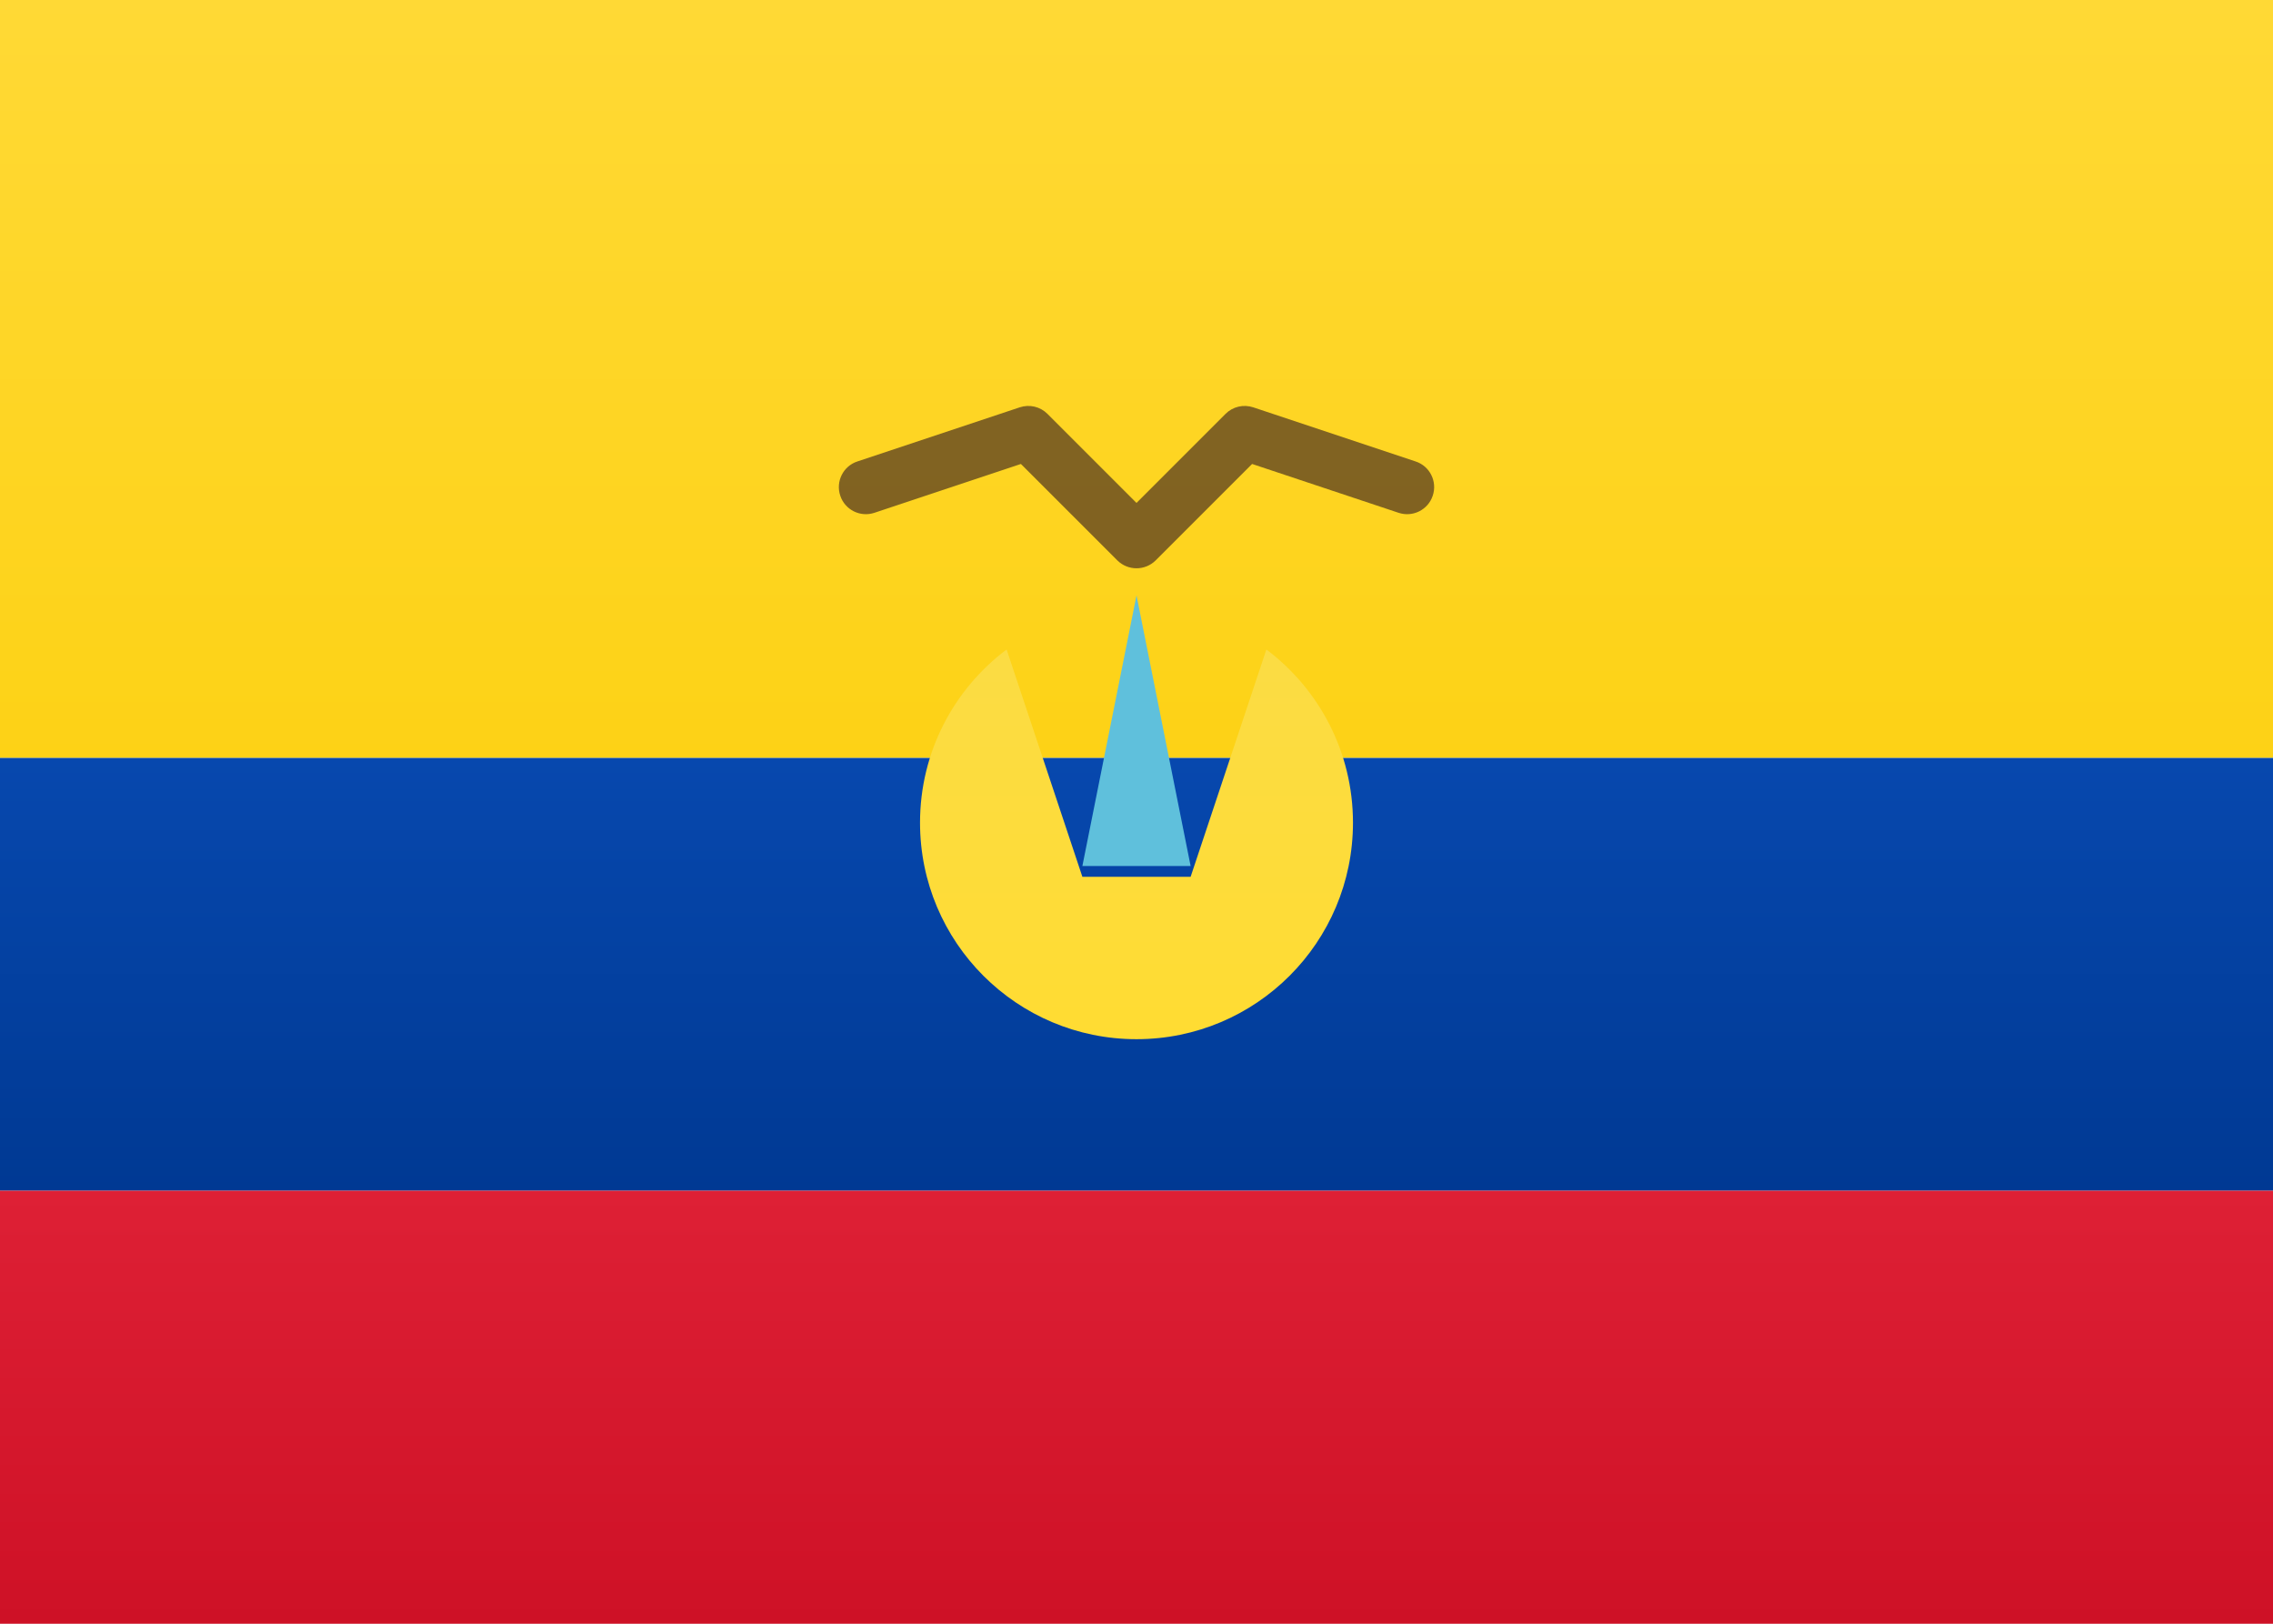
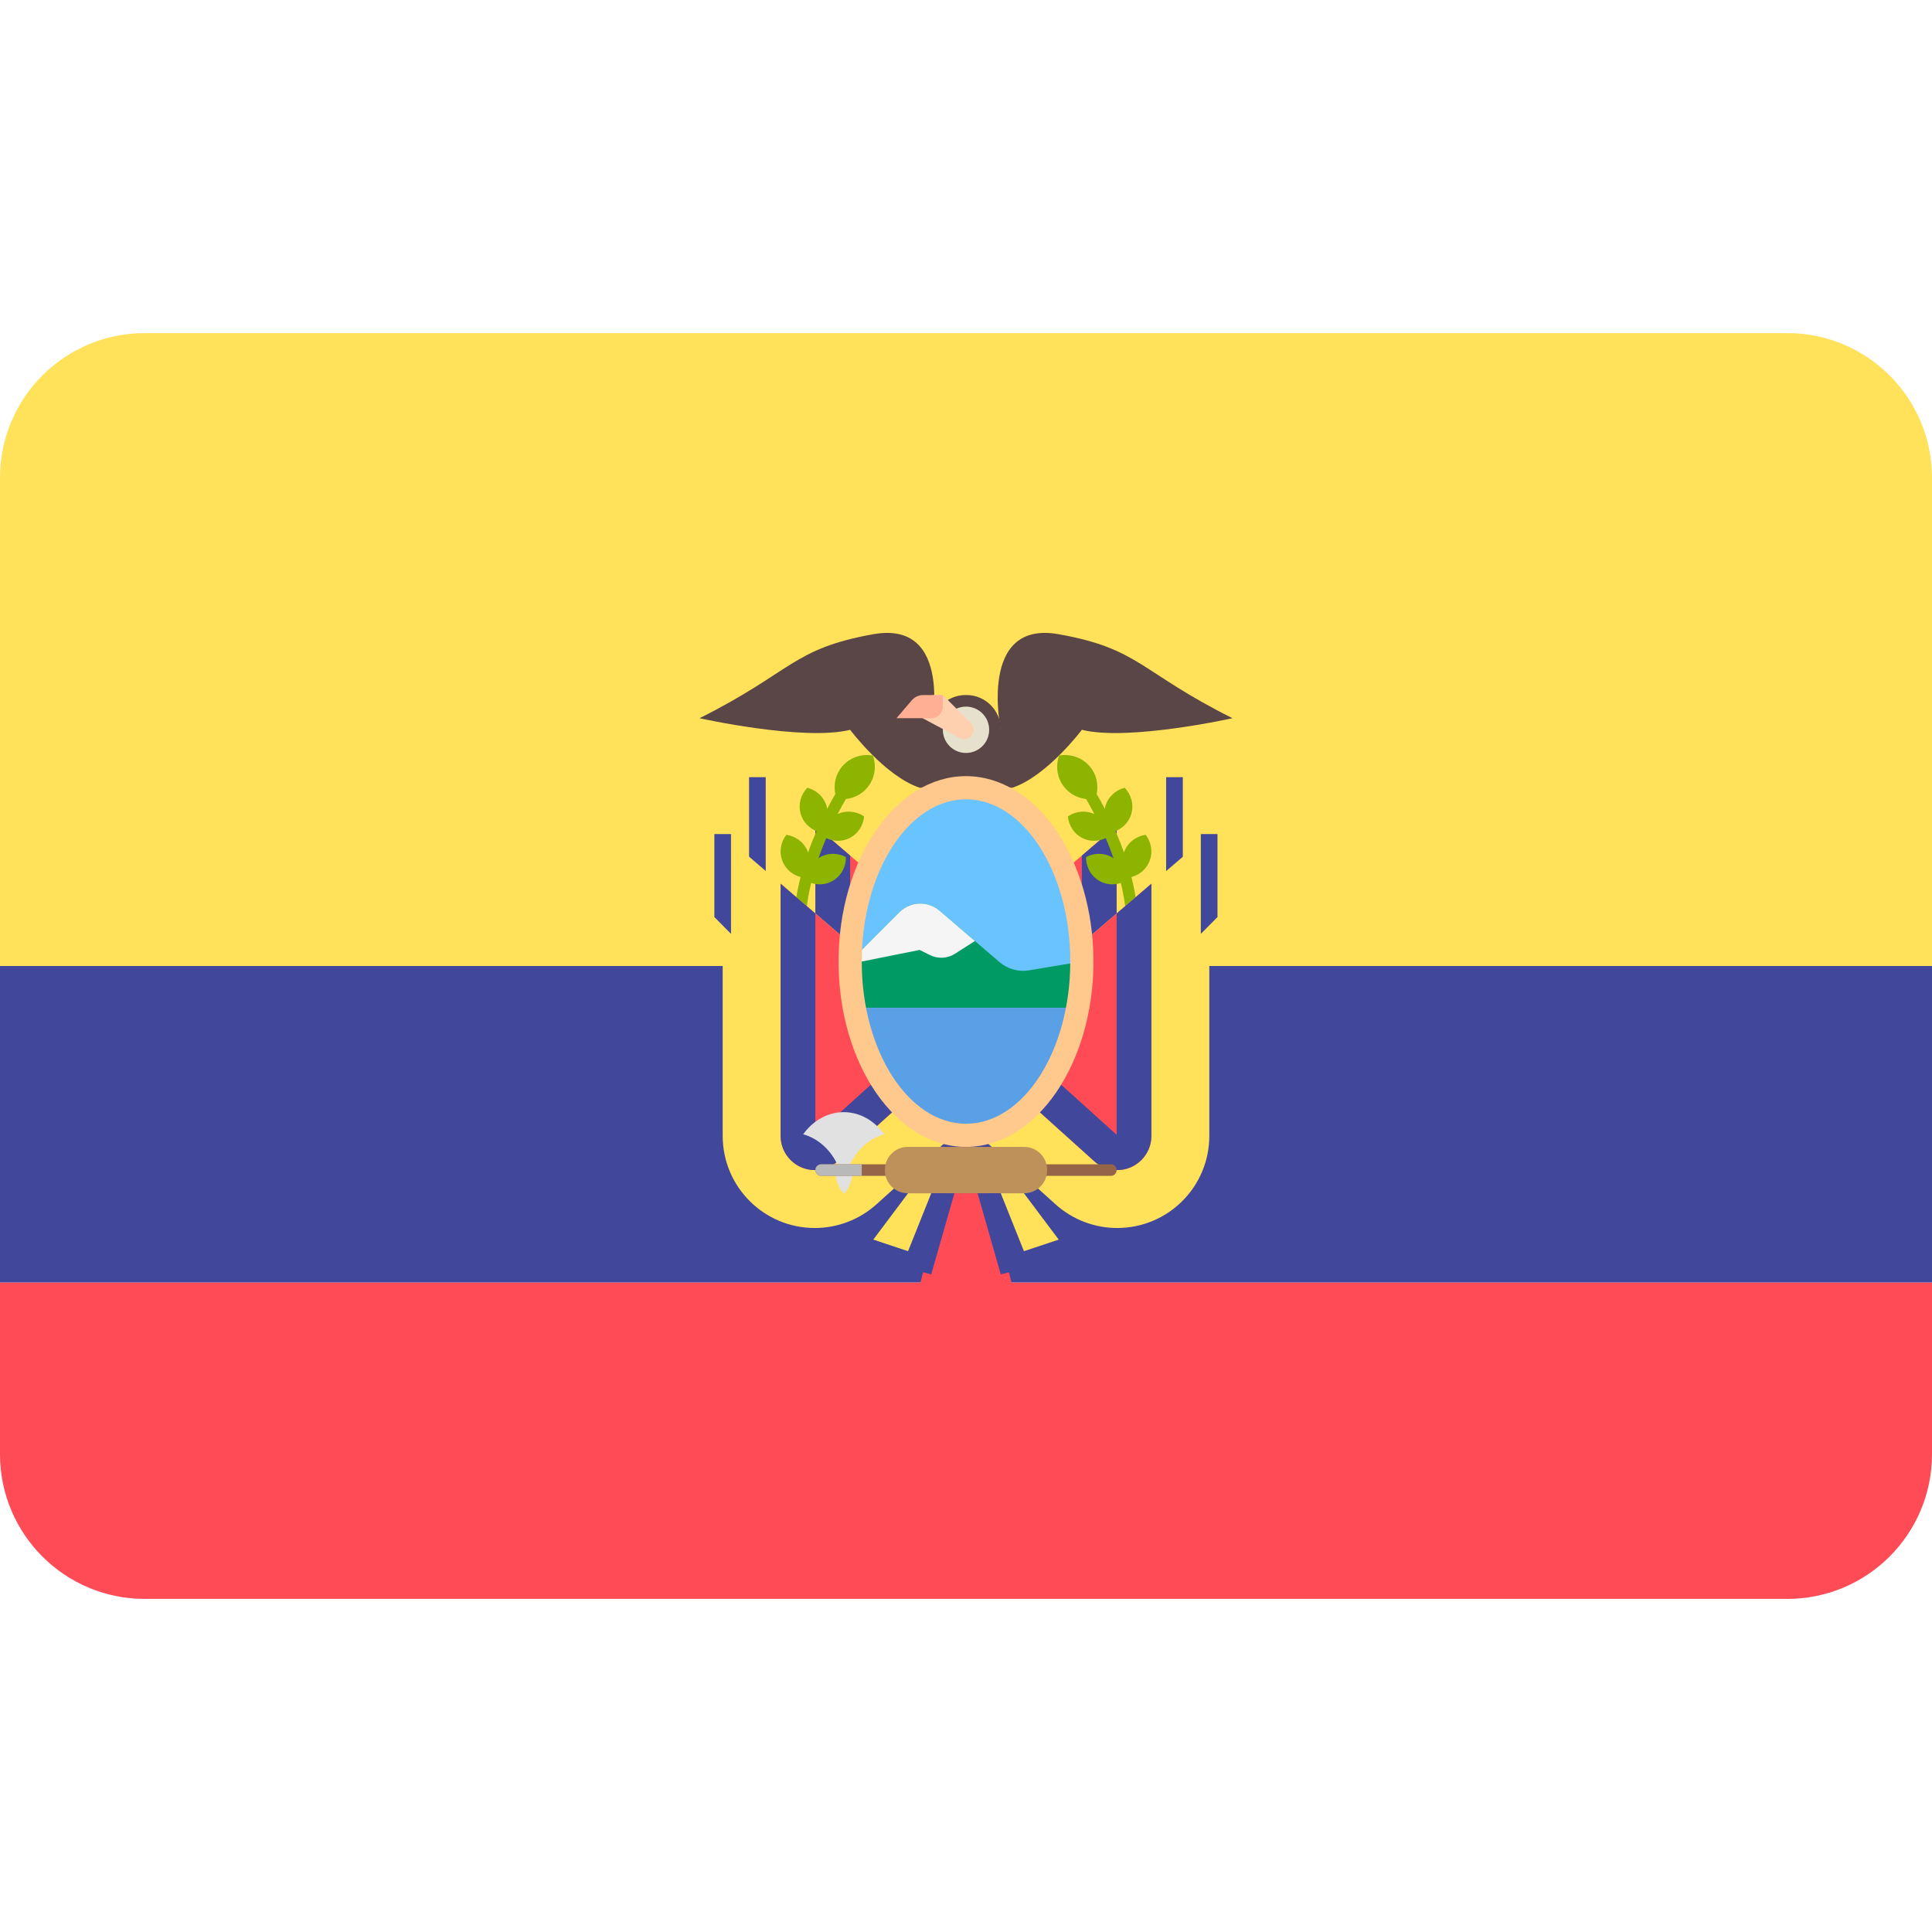
- <svg xmlns="http://www.w3.org/2000/svg" width="21px" height="15px" viewBox="0 0 21 15" version="1.1">
-   <defs>
-     <linearGradient x1="50%" y1="0%" x2="50%" y2="100%" id="linearGradient-1">
-       <stop stop-color="#FFFFFF" offset="0%" />
-       <stop stop-color="#F0F0F0" offset="100%" />
-     </linearGradient>
-     <linearGradient x1="50%" y1="0%" x2="50%" y2="100%" id="linearGradient-2">
-       <stop stop-color="#0748AE" offset="0%" />
-       <stop stop-color="#003993" offset="100%" />
-     </linearGradient>
-     <linearGradient x1="50%" y1="0%" x2="50%" y2="100%" id="linearGradient-3">
-       <stop stop-color="#DE2035" offset="0%" />
-       <stop stop-color="#CE1126" offset="100%" />
-     </linearGradient>
-     <linearGradient x1="50%" y1="0%" x2="50%" y2="100%" id="linearGradient-4">
-       <stop stop-color="#FFD935" offset="0%" />
-       <stop stop-color="#FDD216" offset="100%" />
-     </linearGradient>
-     <linearGradient x1="50%" y1="0%" x2="50%" y2="100%" id="linearGradient-5">
-       <stop stop-color="#FBDC44" offset="0%" />
-       <stop stop-color="#FFDC32" offset="100%" />
-     </linearGradient>
-   </defs>
-   <g id="Symbols" stroke="none" stroke-width="1" fill="none" fill-rule="evenodd">
-     <g id="EC">
-       <rect id="FlagBackground" fill="url(#linearGradient-1)" x="0" y="0" width="21" height="15" />
-       <rect id="Rectangle-2" fill="url(#linearGradient-2)" x="0" y="7" width="21" height="4" />
-       <rect id="Rectangle-2" fill="url(#linearGradient-3)" x="0" y="11" width="21" height="4" />
-       <rect id="Rectangle-2" fill="url(#linearGradient-4)" x="0" y="0" width="21" height="7" />
-       <path d="M9.3,6 C8.814,6.365 8.5,6.946 8.5,7.6 C8.5,8.705 9.395,9.6 10.5,9.6 C11.605,9.6 12.5,8.705 12.5,7.6 C12.5,6.946 12.186,6.365 11.7,6 L11,8.1 L10,8.1 L9.3,6 Z" id="Oval-12" fill="url(#linearGradient-5)" />
-       <polygon id="Rectangle-483" fill="#5FC0DC" points="10.5 5.5 11 8 10 8" />
-       <path d="M9.677,3.823 C9.61,3.756 9.511,3.733 9.421,3.763 L7.921,4.263 C7.79,4.306 7.719,4.448 7.763,4.579 C7.806,4.71 7.948,4.781 8.079,4.737 L9.432,4.286 L10.323,5.177 C10.421,5.274 10.579,5.274 10.677,5.177 L11.568,4.286 L12.921,4.737 C13.052,4.781 13.194,4.71 13.237,4.579 C13.281,4.448 13.21,4.306 13.079,4.263 L11.579,3.763 C11.489,3.733 11.39,3.756 11.323,3.823 L10.5,4.646 L9.677,3.823 Z" id="Line" fill="#3F2821" fill-rule="nonzero" opacity="0.66" />
-     </g>
+ <svg xmlns="http://www.w3.org/2000/svg" version="1.1" id="Layer_1" x="0px" y="0px" viewBox="0 0 512 512" style="enable-background:new 0 0 512 512;" xml:space="preserve">
+   <path style="fill:#FF4B55;" d="M0,385.379c0,21.177,17.167,38.345,38.345,38.345h435.31c21.177,0,38.345-17.167,38.345-38.345  v-45.517H0V385.379z" />
+   <path style="fill:#FFE15A;" d="M473.655,88.276H38.345C17.167,88.276,0,105.443,0,126.621V256h512V126.621  C512,105.443,494.833,88.276,473.655,88.276z" />
+   <rect y="256" style="fill:#41479B;" width="512" height="83.86" />
+   <path style="fill:#FFE15A;" d="M246.788,260.953l64.48-55.268v79.987c0,13.481-10.929,24.408-24.408,24.408l0,0  c-6.03,0-11.847-2.232-16.329-6.265l-23.743-21.368L246.788,260.953L246.788,260.953z" />
+   <path style="fill:#FF4B55;" d="M280.801,292.404l-18.66-16.794v-27.815l33.775-28.95v20.221v46.607c0,4.994-4.063,9.056-9.056,9.056  C284.619,294.729,282.467,293.903,280.801,292.404z" />
+   <path style="fill:#41479B;" d="M271.352,239.9v31.617l15.352,13.862v-46.505v-12.131l9.212-7.896v20.221v46.607  c0,4.994-4.063,9.056-9.056,9.056c-2.241,0-4.393-0.825-6.059-2.325l-18.66-16.794v-27.815L271.352,239.9z" />
+   <path style="fill:#FFE15A;" d="M265.212,260.953l-64.48-55.268v79.987c0,13.481,10.929,24.408,24.408,24.408l0,0  c6.03,0,11.847-2.232,16.329-6.265l23.743-21.368V260.953z" />
+   <path style="fill:#FF4B55;" d="M231.199,292.404l18.66-16.794v-27.815l-33.775-28.95v20.221v46.607c0,4.994,4.063,9.056,9.056,9.056  C227.381,294.729,229.533,293.903,231.199,292.404z" />
+   <g>
+     <path style="fill:#41479B;" d="M240.648,239.9v31.617l-15.352,13.862v-46.505v-12.131l-9.212-7.896v20.221v46.607   c0,4.994,4.063,9.056,9.056,9.056c2.241,0,4.393-0.825,6.059-2.325l18.66-16.794v-27.815L240.648,239.9z" />
+     <rect x="309.04" y="205.96" style="fill:#41479B;" width="4.414" height="26.449" />
+     <rect x="198.51" y="205.96" style="fill:#41479B;" width="4.414" height="26.449" />
  </g>
+   <g>
+     <path style="fill:#5A4646;" d="M246.788,193.404c0,0,6.141-29.17-15.352-25.331c-21.493,3.838-21.493,9.978-46.057,22.261   c0,0,27.635,6.141,39.916,3.071c0,0,9.212,12.281,18.423,15.352h9.212L246.788,193.404z" />
+     <path style="fill:#5A4646;" d="M265.212,193.404c0,0-6.141-29.17,15.352-25.331c21.493,3.838,21.493,9.978,46.057,22.261   c0,0-27.635,6.141-39.916,3.071c0,0-9.212,12.281-18.423,15.352h-9.212L265.212,193.404z" />
+     <path style="fill:#5A4646;" d="M265.212,208.756h-18.423V193.29c0-5.025,4.073-9.098,9.098-9.098h0.226   c5.025,0,9.098,4.073,9.098,9.098v15.466L265.212,208.756L265.212,208.756z" />
+   </g>
+   <circle style="fill:#E6E1CD;" cx="256" cy="193.4" r="6.141" />
+   <path style="fill:#FFD0AF;" d="M242.823,189.438l11.546,6.166c0.969,0.518,2.162,0.34,2.937-0.437l0,0  c0.974-0.974,0.974-2.552,0-3.527l-7.448-7.448h-1.791C245.171,184.192,242.823,186.54,242.823,189.438L242.823,189.438z" />
+   <path style="fill:#FFAF94;" d="M246.827,190.333h-9.249l4.047-4.738c0.76-0.89,1.871-1.402,3.042-1.402h5.192v3.108  C249.859,188.975,248.501,190.333,246.827,190.333z" />
+   <g>
+     <path style="fill:#8CB400;" d="M282.186,208.764c-2.072-2.458-2.514-5.717-1.504-8.541c2.954-0.516,6.091,0.471,8.162,2.931   c1.77,2.101,2.283,4.772,1.784,7.272c0.614,1.042,1.364,2.382,2.189,3.964c0.041-0.225,0.032-0.448,0.096-0.673   c0.724-2.546,2.743-4.348,5.135-4.958c1.713,1.778,2.483,4.373,1.759,6.918c-0.622,2.19-2.227,3.777-4.18,4.581   c0.771,1.769,1.534,3.677,2.247,5.69c0.041-0.118,0.044-0.238,0.092-0.355c1-2.451,3.206-4.019,5.65-4.362   c1.506,1.955,1.986,4.619,0.987,7.07c-0.875,2.144-2.69,3.558-4.764,4.121c1.067,4.213,1.775,8.683,1.775,13.183h-3.071   c0-3.922-0.602-7.85-1.511-11.608c-1.895,0.612-4.012,0.481-5.845-0.641c-2.236-1.37-3.416-3.778-3.361-6.223   c2.154-1.16,4.835-1.203,7.071,0.168c0.081,0.05,0.135,0.121,0.213,0.173c-0.658-1.89-1.358-3.683-2.077-5.365   c-1.843,0.871-4.012,1.005-6.002,0.071c-2.374-1.114-3.811-3.379-4.026-5.815c2.006-1.386,4.657-1.722,7.023-0.62   c-0.846-1.625-1.608-2.985-2.206-4.002C285.707,211.499,283.67,210.525,282.186,208.764z" />
+     <path style="fill:#8CB400;" d="M229.814,208.764c2.071-2.458,2.514-5.717,1.504-8.541c-2.954-0.516-6.091,0.471-8.162,2.931   c-1.77,2.101-2.283,4.772-1.784,7.272c-0.614,1.042-1.364,2.382-2.189,3.964c-0.041-0.225-0.032-0.448-0.096-0.673   c-0.724-2.546-2.743-4.348-5.135-4.958c-1.713,1.778-2.483,4.373-1.759,6.918c0.622,2.19,2.227,3.777,4.18,4.581   c-0.771,1.769-1.534,3.677-2.247,5.69c-0.041-0.118-0.044-0.238-0.092-0.355c-1-2.451-3.206-4.019-5.65-4.362   c-1.506,1.955-1.986,4.619-0.986,7.07c0.875,2.144,2.69,3.558,4.764,4.121c-1.067,4.213-1.775,8.683-1.775,13.183h3.071   c0-3.922,0.602-7.85,1.511-11.608c1.895,0.612,4.012,0.481,5.844-0.641c2.237-1.37,3.416-3.778,3.361-6.223   c-2.154-1.16-4.835-1.203-7.071,0.168c-0.081,0.05-0.135,0.121-0.213,0.173c0.658-1.89,1.358-3.683,2.077-5.365   c1.843,0.871,4.012,1.005,6.002,0.071c2.374-1.114,3.811-3.379,4.026-5.815c-2.006-1.386-4.657-1.722-7.023-0.62   c0.845-1.625,1.608-2.985,2.206-4.002C226.293,211.499,228.33,210.525,229.814,208.764z" />
+   </g>
+   <path style="fill:#FFE15A;" d="M256,276.306l-64.48-55.268v79.987c0,13.481,10.929,24.408,24.408,24.408l0,0  c6.03,0,11.847-2.232,16.329-6.265L256,297.8V276.306z" />
+   <path style="fill:#FF4B55;" d="M221.987,307.756l18.66-16.794v-27.815l-33.775-28.95v20.221v46.607c0,4.994,4.063,9.056,9.056,9.056  C218.17,310.081,220.321,309.256,221.987,307.756z" />
+   <path style="fill:#41479B;" d="M231.436,255.252v31.617l-15.352,13.862v-46.505v-12.132l-9.212-7.896v20.221v46.607  c0,4.994,4.063,9.056,9.056,9.056c2.241,0,4.393-0.825,6.059-2.325l18.66-16.794v-27.815L231.436,255.252z" />
+   <path style="fill:#FFE15A;" d="M256,276.306l64.48-55.268v79.987c0,13.481-10.929,24.408-24.408,24.408l0,0  c-6.03,0-11.847-2.232-16.329-6.265L256,297.8V276.306z" />
+   <path style="fill:#FF4B55;" d="M290.013,307.756l-18.66-16.794v-27.815l33.775-28.95v20.221v46.607c0,4.994-4.063,9.056-9.056,9.056  C293.831,310.081,291.679,309.256,290.013,307.756z" />
+   <path style="fill:#41479B;" d="M280.564,255.252v31.617l15.352,13.862v-46.505v-12.132l9.212-7.896v20.221v46.607  c0,4.994-4.063,9.056-9.056,9.056c-2.241,0-4.393-0.825-6.059-2.325l-18.66-16.794v-27.815L280.564,255.252z" />
+   <ellipse style="fill:#69C3FF;" cx="256" cy="254.81" rx="30.705" ry="46.06" />
+   <path style="fill:#009B64;" d="M228.365,267.095h55.268l3.071-12.281l-13.993,2.333c-2.807,0.468-5.678-0.332-7.839-2.184  l-15.884-13.615c-1.419-1.216-3.228-1.886-5.097-1.886l0,0c-2.077,0-4.07,0.825-5.538,2.294l-9.988,9.988V267.095L228.365,267.095z" />
+   <path style="fill:#F5F5F5;" d="M253.087,252.75l5.274-3.37l-9.374-8.034c-1.419-1.216-3.228-1.886-5.097-1.886l0,0  c-2.077,0-4.07,0.825-5.538,2.294l-9.988,9.988v3.071l15.352-3.071l2.714,1.357C248.557,254.163,251.085,254.029,253.087,252.75z" />
+   <polygon style="fill:#5AA0E6;" points="228.365,267.095 231.436,285.517 246.788,300.87 256,300.87 268.281,297.8 280.564,285.517   283.634,267.095 " />
+   <path style="fill:#FFC88C;" d="M256,303.94c-18.624,0-33.775-22.039-33.775-49.128s15.151-49.128,33.775-49.128  s33.775,22.039,33.775,49.128S274.624,303.94,256,303.94z M256,211.827c-15.236,0-27.635,19.284-27.635,42.986  S240.762,297.8,256,297.8s27.634-19.284,27.634-42.987S271.236,211.827,256,211.827z" />
+   <g>
+     <path style="fill:#E1E1E1;" d="M234.339,300.595c-2.574-3.554-6.406-5.865-10.746-5.865s-8.172,2.311-10.746,5.865   c4.39,1.217,7.982,4.781,9.683,9.479c0.685,1.892,1.064,3.968,1.064,6.15C223.593,308.627,228.182,302.301,234.339,300.595z" />
+     <path style="fill:#E1E1E1;" d="M226.031,310.281c0,0-0.241,4.094-2.339,6.013l-0.088-0.072c-2.099-1.919-2.339-6.013-2.339-6.013   L226.031,310.281z" />
+   </g>
+   <path style="fill:#966446;" d="M294.4,311.616h-76.8c-0.838,0-1.516-0.679-1.516-1.516v-0.038c0-0.838,0.679-1.516,1.516-1.516h76.8  c0.838,0,1.516,0.679,1.516,1.516v0.038C295.916,310.937,295.238,311.616,294.4,311.616z" />
+   <path style="fill:#BE915A;" d="M271.427,316.222h-30.856c-3.35,0-6.066-2.716-6.066-6.066v-0.151c0-3.35,2.716-6.066,6.066-6.066  h30.856c3.35,0,6.066,2.716,6.066,6.066v0.151C277.493,313.506,274.777,316.222,271.427,316.222z" />
+   <path style="fill:#B9B9B9;" d="M228.365,308.546h-10.746c-0.847,0-1.535,0.687-1.535,1.535s0.687,1.535,1.535,1.535h10.746V308.546z  " />
+   <polygon style="fill:#FF4B55;" points="256,316.222 256,344.276 243.719,340.786 249.859,316.222 " />
+   <polygon style="fill:#41479B;" points="252.929,316.222 246.788,337.716 234.507,334.645 243.719,316.222 " />
+   <polygon style="fill:#FFE15A;" points="240.648,316.222 231.436,328.504 240.648,331.574 246.788,316.222 " />
+   <polygon style="fill:#FF4B55;" points="256,316.222 256,344.276 268.281,340.786 262.141,316.222 " />
+   <polygon style="fill:#41479B;" points="259.071,316.222 265.212,337.716 277.493,334.645 268.281,316.222 " />
+   <polygon style="fill:#FFE15A;" points="271.352,316.222 280.564,328.504 271.352,331.574 265.212,316.222 " />
+   <g>
+     <polygon style="fill:#41479B;" points="193.728,247.482 189.314,243.034 189.314,221.035 193.728,221.035  " />
+     <polygon style="fill:#41479B;" points="322.646,243.034 318.232,247.482 318.232,221.035 322.646,221.035  " />
+   </g>
+   <g>
+ </g>
+   <g>
+ </g>
+   <g>
+ </g>
+   <g>
+ </g>
+   <g>
+ </g>
+   <g>
+ </g>
+   <g>
+ </g>
+   <g>
+ </g>
+   <g>
+ </g>
+   <g>
+ </g>
+   <g>
+ </g>
+   <g>
+ </g>
+   <g>
+ </g>
+   <g>
+ </g>
+   <g>
+ </g>
</svg>
